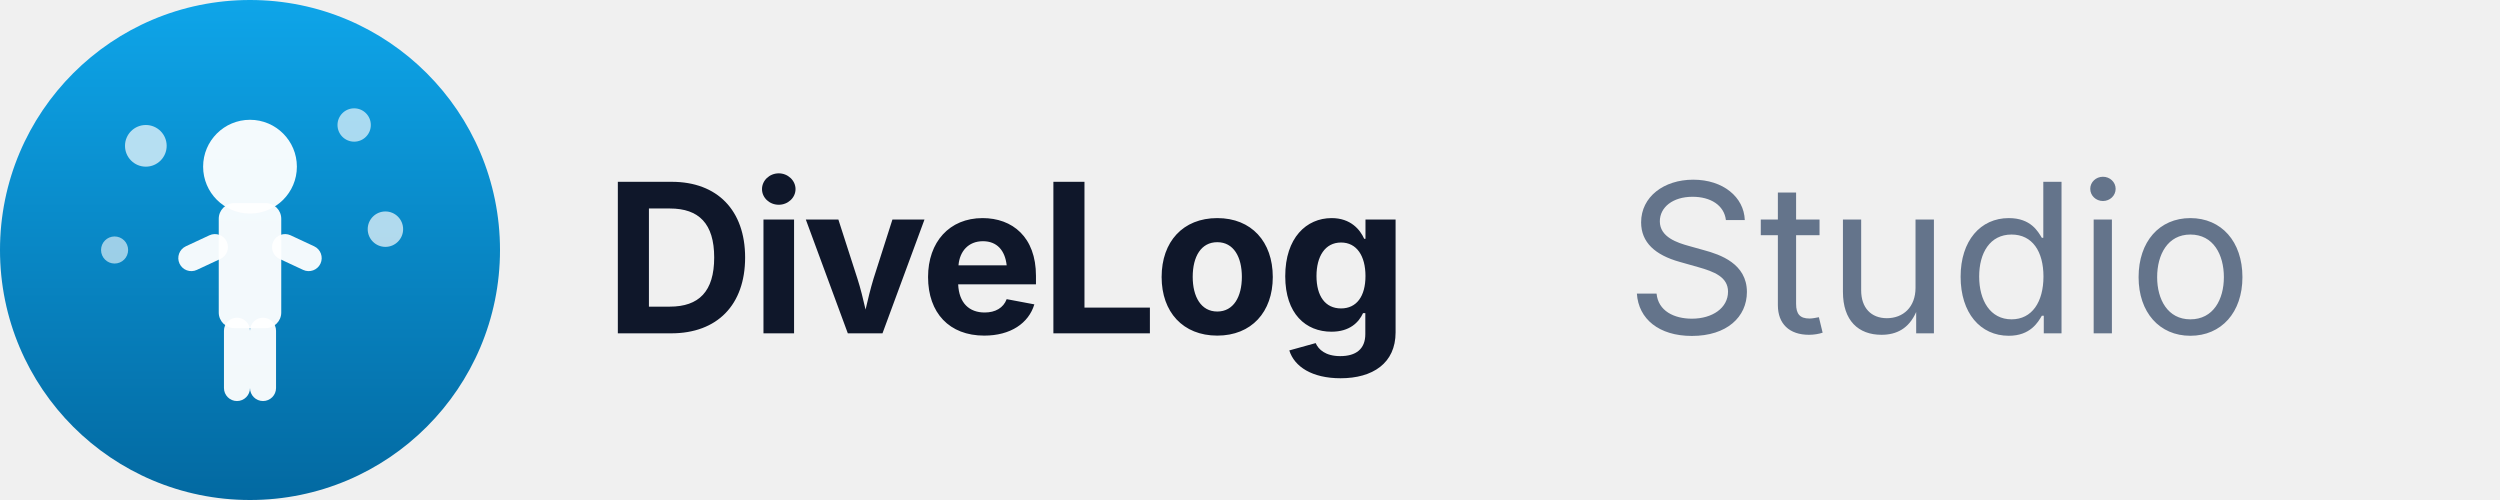
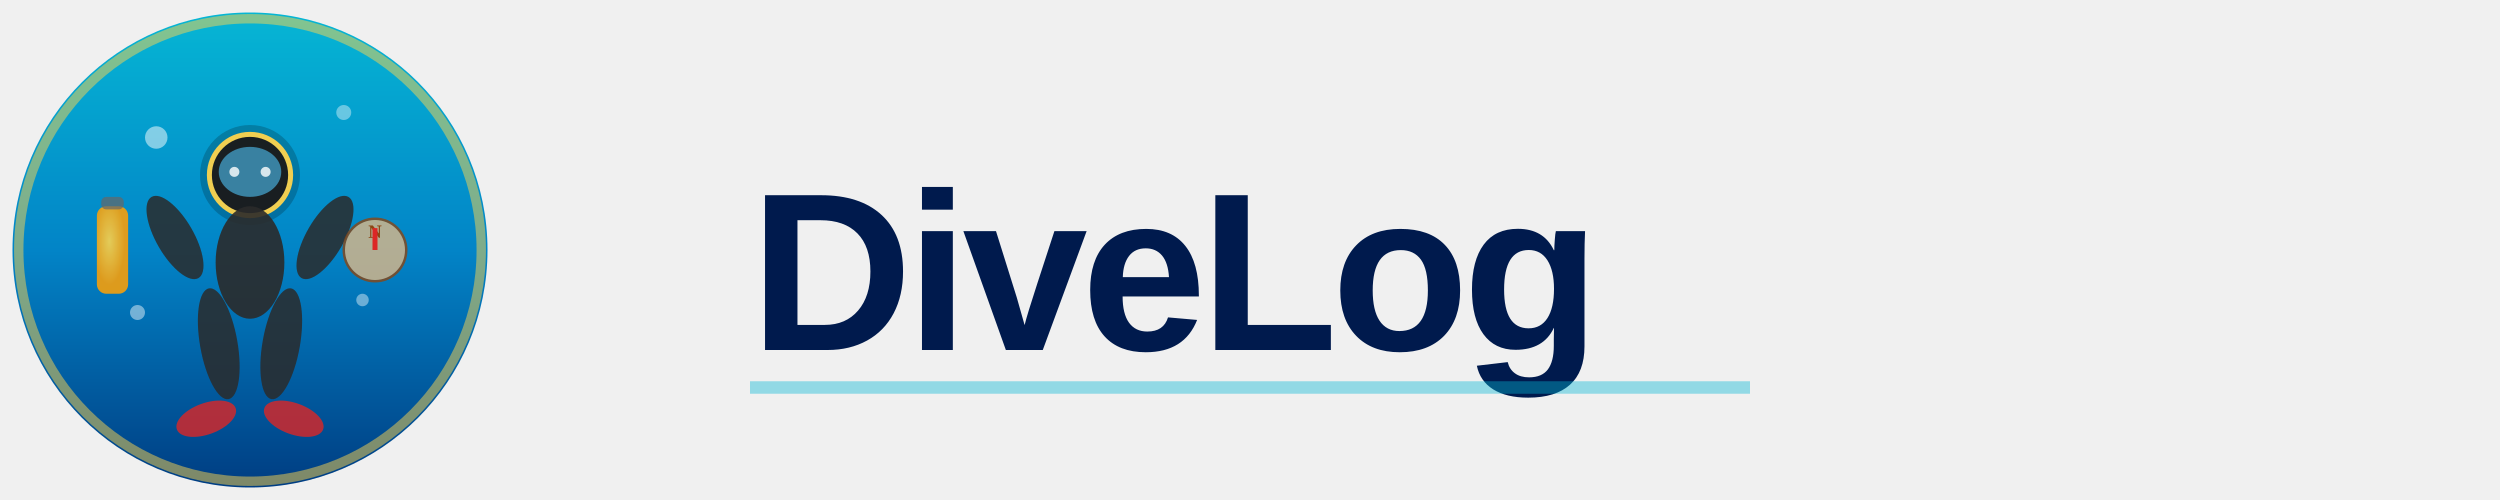
- <svg xmlns="http://www.w3.org/2000/svg" width="240" height="48" viewBox="0 0 240 48" fill="none">
+ <svg xmlns="http://www.w3.org/2000/svg" width="400" height="80" viewBox="0 0 400 80" fill="none">
  <defs>
-     <linearGradient id="oceanGrad" x1="0%" y1="0%" x2="0%" y2="100%">
-       <stop offset="0%" stop-color="#0EA5E9" />
-       <stop offset="100%" stop-color="#0369A1" />
+     <linearGradient id="horizOceanGradient" x1="0%" y1="0%" x2="0%" y2="100%">
+       <stop offset="0%" stop-color="#06B6D4" />
+       <stop offset="50%" stop-color="#0284C7" />
+       <stop offset="100%" stop-color="#003D82" />
    </linearGradient>
+     <radialGradient id="horizTankGradient" cx="40%" cy="40%">
+       <stop offset="0%" stop-color="#FCD34D" />
+       <stop offset="100%" stop-color="#F59E0B" />
+     </radialGradient>
  </defs>
-   <circle cx="24" cy="24" r="24" fill="url(#oceanGrad)" />
-   <circle cx="24" cy="16" r="4.5" fill="white" opacity="0.95" />
-   <rect x="21" y="19.5" width="6" height="12" rx="1.5" fill="white" opacity="0.95" />
-   <rect x="17" y="23" width="5" height="2.5" rx="1.25" fill="white" opacity="0.95" transform="rotate(-25 19.5 24.25)" />
-   <rect x="26" y="23" width="5" height="2.5" rx="1.25" fill="white" opacity="0.95" transform="rotate(25 28.5 24.25)" />
-   <rect x="21.5" y="30.5" width="2.5" height="8" rx="1.25" fill="white" opacity="0.95" />
-   <rect x="24" y="30.5" width="2.5" height="8" rx="1.25" fill="white" opacity="0.95" />
-   <circle cx="14" cy="14" r="2" fill="rgba(255, 255, 255, 0.7)" />
-   <circle cx="34" cy="12" r="1.6" fill="rgba(255, 255, 255, 0.65)" />
-   <circle cx="11" cy="24" r="1.3" fill="rgba(255, 255, 255, 0.6)" />
-   <circle cx="37" cy="22" r="1.7" fill="rgba(255, 255, 255, 0.68)" />
-   <text x="58" y="32" font-family="system-ui, -apple-system, BlinkMacSystemFont, 'Segoe UI', sans-serif" font-size="20" font-weight="700" fill="#0F172A" letter-spacing="-0.02em">DiveLog</text>
-   <text x="156" y="32" font-family="system-ui, -apple-system, BlinkMacSystemFont, 'Segoe UI', sans-serif" font-size="20" font-weight="400" fill="#64748B">Studio</text>
+   <circle cx="40" cy="40" r="38" fill="url(#horizOceanGradient)" />
+   <circle cx="40" cy="40" r="37" stroke="#FCD34D" stroke-width="1.5" fill="none" opacity="0.5" />
+   <g transform="translate(40, 28)">
+     <circle cx="0" cy="0" r="8" fill="#000" opacity="0.2" />
+     <circle cx="0" cy="0" r="6.5" fill="#1a1a1a" opacity="0.95" stroke="#FCD34D" stroke-width="0.8" />
+     <ellipse cx="0" cy="-0.5" rx="5" ry="4" fill="#4FC3F7" opacity="0.6" />
+     <circle cx="-2.5" cy="-0.5" r="0.8" fill="white" opacity="0.8" />
+     <circle cx="2.5" cy="-0.5" r="0.8" fill="white" opacity="0.8" />
+   </g>
+   <ellipse cx="40" cy="42" rx="5.5" ry="9" fill="#2a2a2a" opacity="0.9" />
+   <ellipse cx="28" cy="38" rx="3" ry="7.5" fill="#2a2a2a" opacity="0.85" transform="rotate(-30 28 38)" />
+   <ellipse cx="52" cy="38" rx="3" ry="7.5" fill="#2a2a2a" opacity="0.85" transform="rotate(30 52 38)" />
+   <ellipse cx="35" cy="55" rx="3" ry="9" fill="#2a2a2a" opacity="0.85" transform="rotate(-10 35 55)" />
+   <ellipse cx="45" cy="55" rx="3" ry="9" fill="#2a2a2a" opacity="0.85" transform="rotate(10 45 55)" />
+   <ellipse cx="33" cy="67" rx="5" ry="2.5" fill="#DC2626" opacity="0.8" transform="rotate(-20 33 67)" />
+   <ellipse cx="47" cy="67" rx="5" ry="2.5" fill="#DC2626" opacity="0.8" transform="rotate(20 47 67)" />
+   <g transform="translate(18, 35)">
+     <rect x="-2.5" y="-2" width="5" height="14" rx="1.5" fill="url(#horizTankGradient)" opacity="0.9" />
+     <rect x="-1.8" y="-3.5" width="3.6" height="2" rx="0.8" fill="#666" opacity="0.7" />
+   </g>
+   <g transform="translate(60, 40)">
+     <circle cx="0" cy="0" r="5" fill="#DEB887" opacity="0.8" stroke="#8B4513" stroke-width="0.4" />
+     <text x="0" y="-2.8" font-size="3" font-weight="bold" fill="#8B4513" text-anchor="middle" dominant-baseline="middle">N</text>
+     <line x1="0" y1="0" x2="0" y2="-3.5" stroke="#DC2626" stroke-width="0.8" />
+   </g>
+   <circle cx="25" cy="22" r="1.8" fill="white" opacity="0.5" />
+   <circle cx="55" cy="18" r="1.2" fill="white" opacity="0.4" />
+   <circle cx="22" cy="50" r="1.2" fill="white" opacity="0.45" />
+   <circle cx="58" cy="48" r="1" fill="white" opacity="0.42" />
+   <text x="120" y="56" font-family="Arial, sans-serif" font-size="36" font-weight="bold" fill="#001A4D" letter-spacing="-1">DiveLog</text>
+   <line x1="120" y1="62" x2="280" y2="62" stroke="#06B6D4" stroke-width="2" opacity="0.4" />
</svg>
